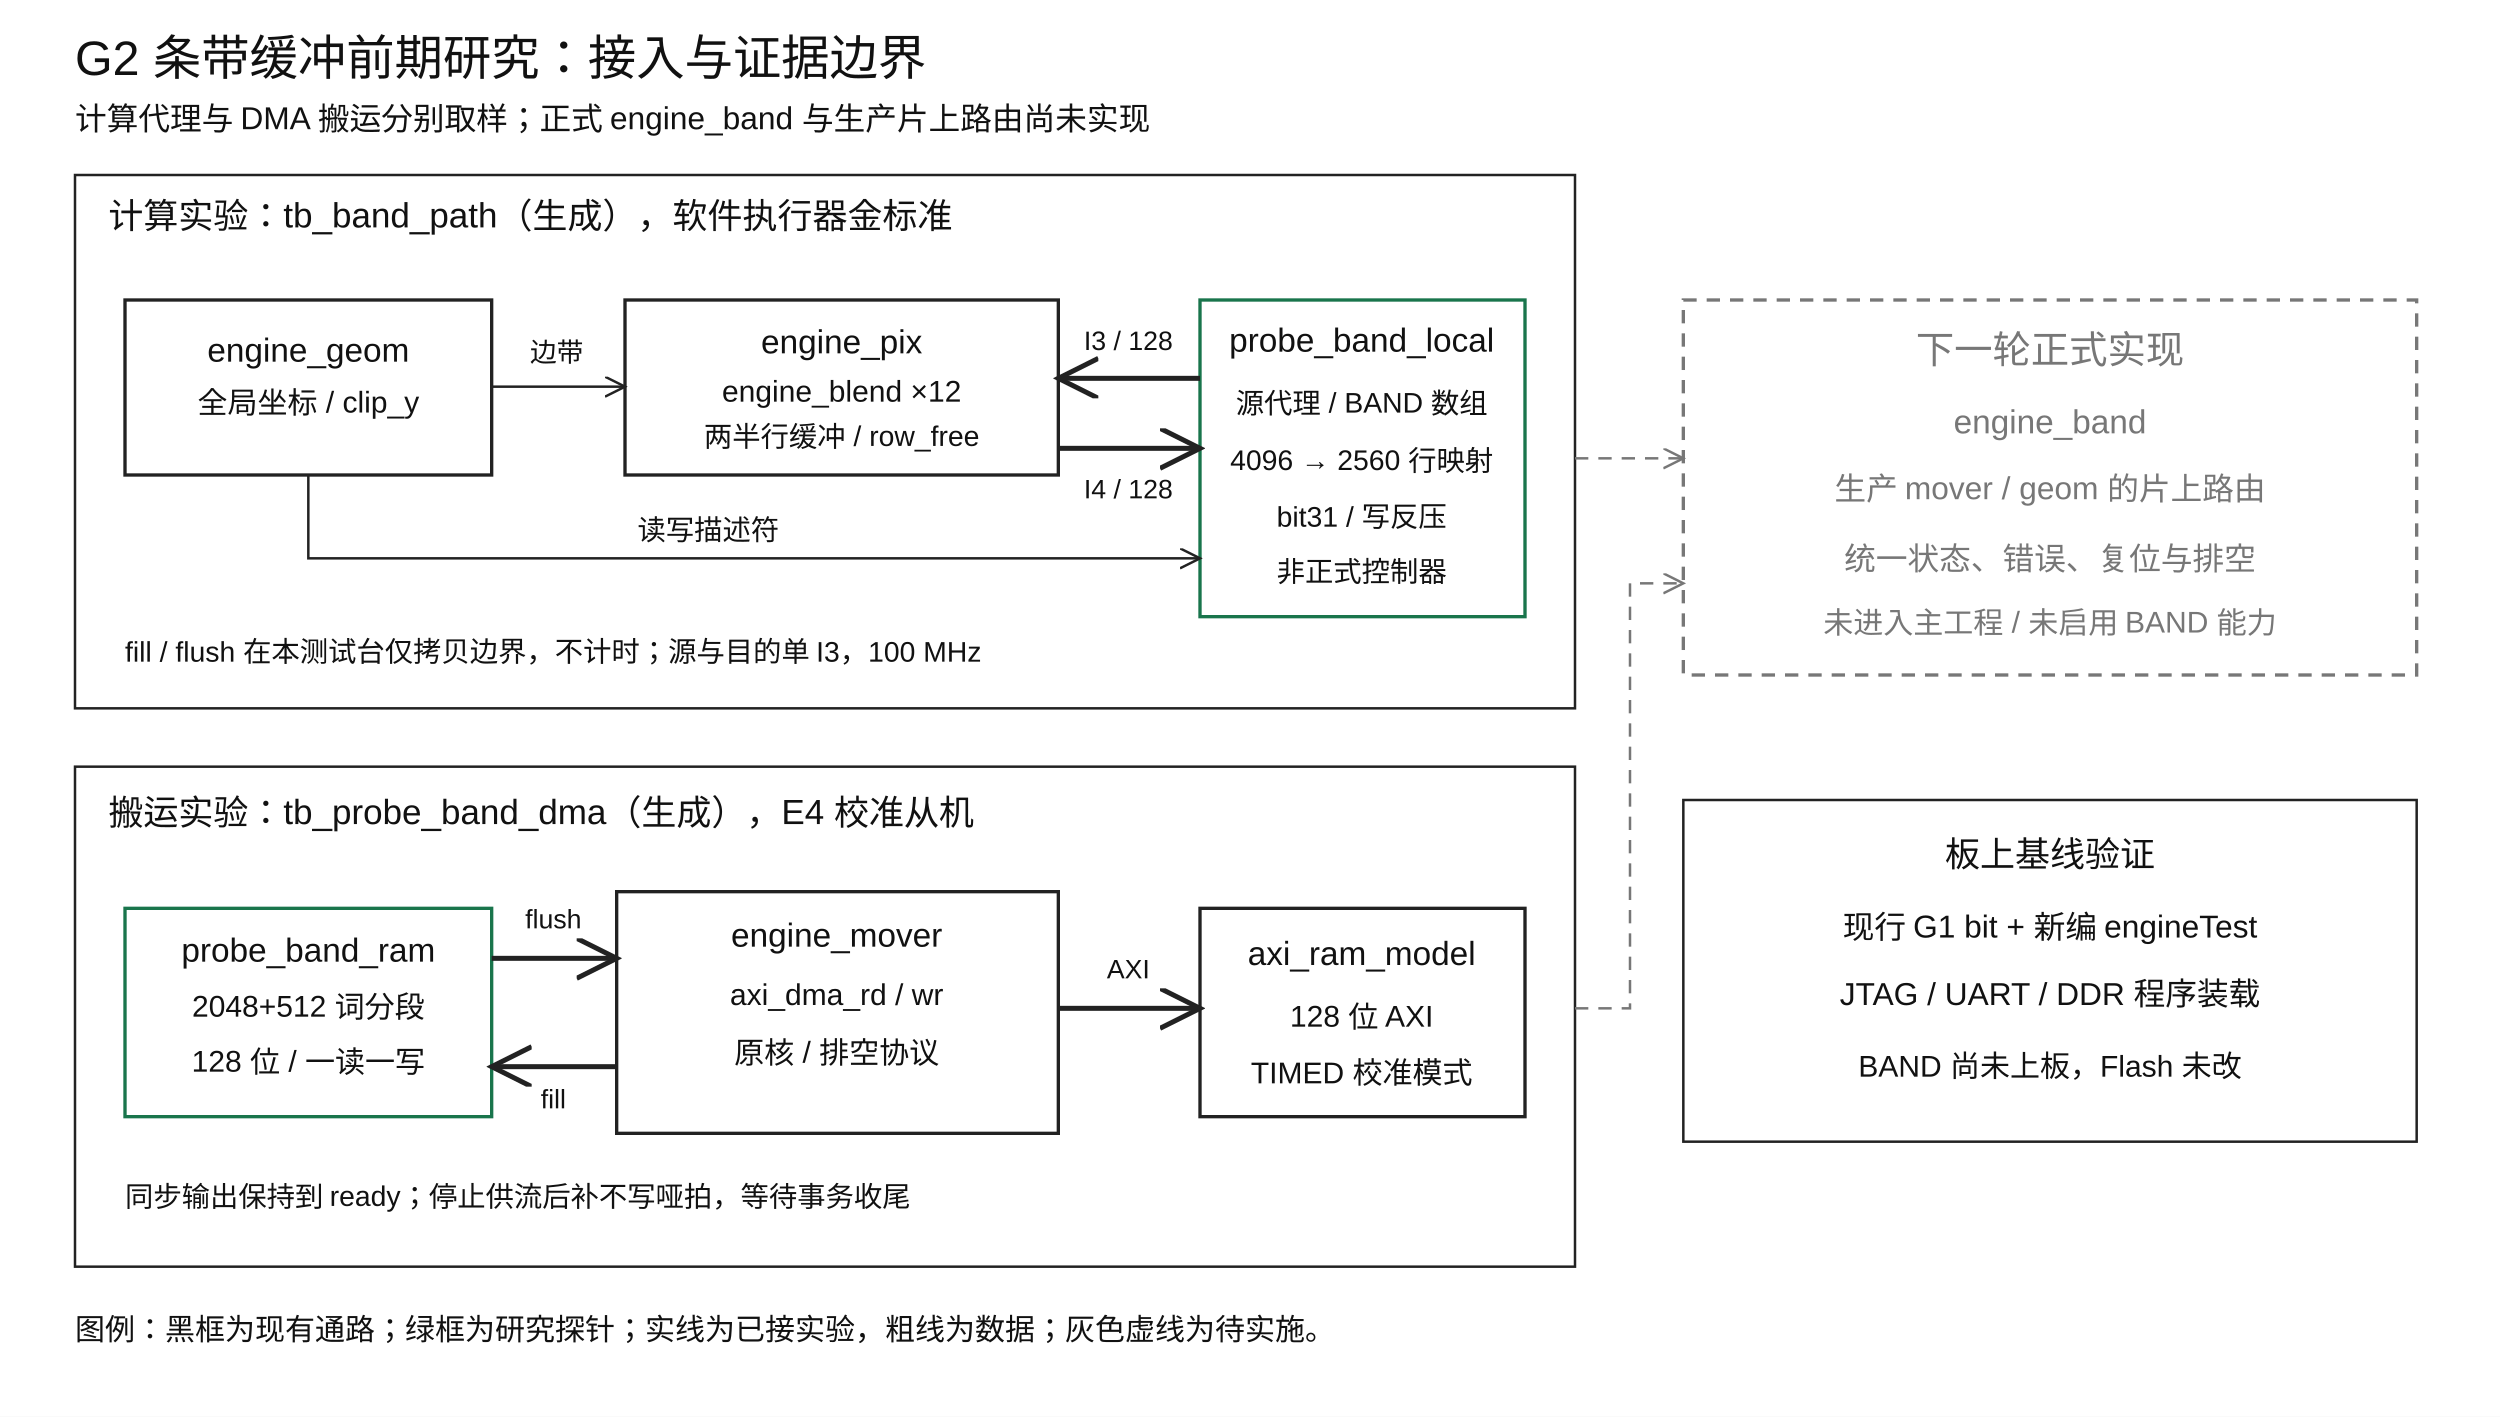
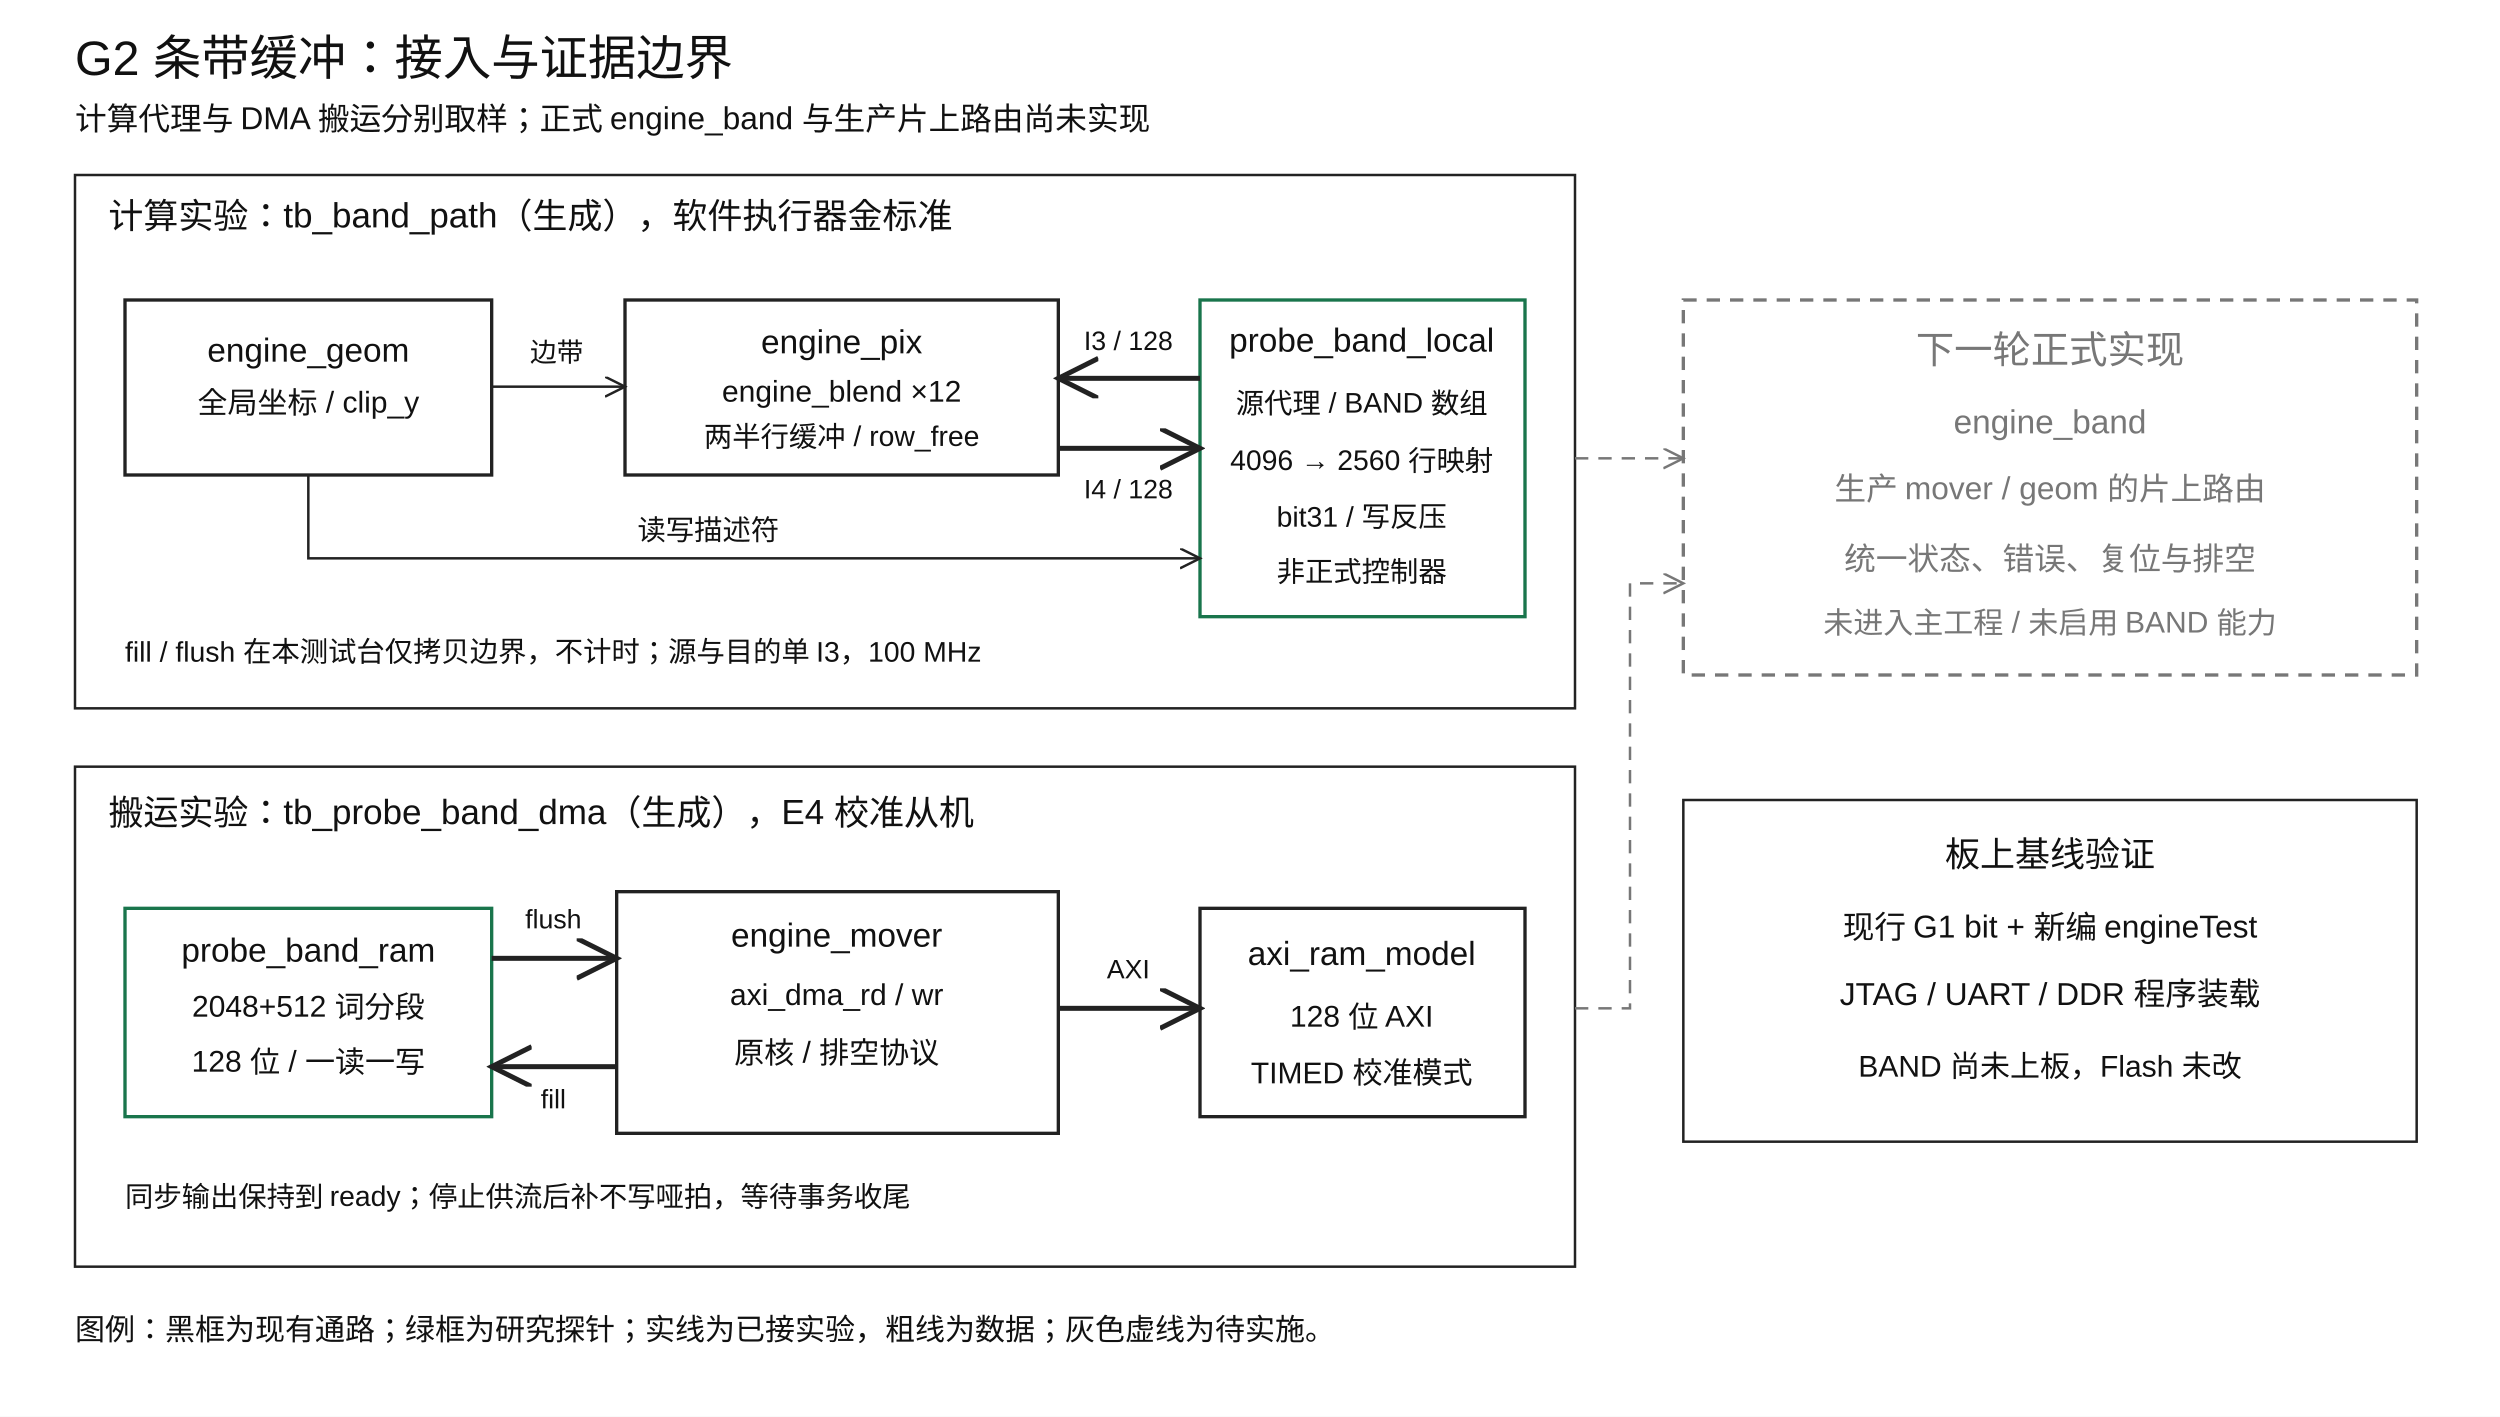
<svg xmlns="http://www.w3.org/2000/svg" width="1500" height="850" viewBox="0 0 1500 850">
  <defs>
    <marker id="arrow" markerWidth="9" markerHeight="9" refX="8" refY="4" orient="auto">
      <path d="M0,0 L8,4 L0,8" fill="none" stroke="#222" />
    </marker>
    <marker id="future" markerWidth="9" markerHeight="9" refX="8" refY="4" orient="auto">
      <path d="M0,0 L8,4 L0,8" fill="none" stroke="#777" />
    </marker>
  </defs>
  <rect width="1500" height="850" fill="white" />
  <g font-family="Microsoft YaHei,Arial,sans-serif" fill="#111">
-     <text x="45" y="45" font-size="29">G2 条带缓冲前期研究：接入与证据边界</text>
+     <text x="45" y="45" font-size="29">G2 条带缓冲：接入与证据边界</text>
    <text x="45" y="78" font-size="19">计算代理与 DMA 搬运分别取样；正式 engine_band 与生产片上路由尚未实现</text>
    <rect x="45" y="105" width="900" height="320" fill="none" stroke="#222" stroke-width="1.5" />
    <text x="65" y="137" font-size="21">计算实验：tb_band_path（生成），软件执行器金标准</text>
    <rect x="75" y="180" width="220" height="105" fill="none" stroke="#222" stroke-width="2" />
    <text x="185" y="217" text-anchor="middle" font-size="20">engine_geom</text>
    <text x="185" y="248" text-anchor="middle" font-size="18">全局坐标 / clip_y</text>
    <rect x="375" y="180" width="260" height="105" fill="none" stroke="#222" stroke-width="2" />
    <text x="505" y="212" text-anchor="middle" font-size="20">engine_pix</text>
    <text x="505" y="241" text-anchor="middle" font-size="18">engine_blend ×12</text>
    <text x="505" y="268" text-anchor="middle" font-size="17">两半行缓冲 / row_free</text>
    <rect x="720" y="180" width="195" height="190" fill="none" stroke="#19754c" stroke-width="2" />
    <text x="817" y="211" text-anchor="middle" font-size="20">probe_band_local</text>
    <text x="817" y="248" text-anchor="middle" font-size="17">源代理 / BAND 数组</text>
    <text x="817" y="282" text-anchor="middle" font-size="17">4096 → 2560 行映射</text>
    <text x="817" y="316" text-anchor="middle" font-size="17">bit31 / 写反压</text>
    <text x="817" y="349" text-anchor="middle" font-size="17">非正式控制器</text>
    <path d="M295 232 H375" fill="none" stroke="#222" stroke-width="1.5" marker-end="url(#arrow)" />
    <text x="334" y="217" text-anchor="middle" font-size="16">边带</text>
    <path d="M185 285 V335 H720" fill="none" stroke="#222" stroke-width="1.5" marker-end="url(#arrow)" />
    <text x="425" y="324" text-anchor="middle" font-size="17">读写描述符</text>
    <path d="M720 227 H635" fill="none" stroke="#222" stroke-width="3" marker-end="url(#arrow)" />
    <text x="677" y="210" text-anchor="middle" font-size="16">I3 / 128</text>
    <path d="M635 269 H720" fill="none" stroke="#222" stroke-width="3" marker-end="url(#arrow)" />
    <text x="677" y="299" text-anchor="middle" font-size="16">I4 / 128</text>
    <text x="75" y="397" font-size="17">fill / flush 在本测试台仅拷贝边界，不计时；源与目的单 I3，100 MHz</text>
    <rect x="45" y="460" width="900" height="300" fill="none" stroke="#222" stroke-width="1.5" />
    <text x="65" y="495" font-size="21">搬运实验：tb_probe_band_dma（生成），E4 校准从机</text>
    <rect x="75" y="545" width="220" height="125" fill="none" stroke="#19754c" stroke-width="2" />
    <text x="185" y="577" text-anchor="middle" font-size="20">probe_band_ram</text>
    <text x="185" y="610" text-anchor="middle" font-size="18">2048+512 词分段</text>
    <text x="185" y="643" text-anchor="middle" font-size="18">128 位 / 一读一写</text>
    <rect x="370" y="535" width="265" height="145" fill="none" stroke="#222" stroke-width="2" />
    <text x="502" y="568" text-anchor="middle" font-size="20">engine_mover</text>
    <text x="502" y="603" text-anchor="middle" font-size="18">axi_dma_rd / wr</text>
    <text x="502" y="638" text-anchor="middle" font-size="18">原核 / 排空协议</text>
    <rect x="720" y="545" width="195" height="125" fill="none" stroke="#222" stroke-width="2" />
    <text x="817" y="579" text-anchor="middle" font-size="20">axi_ram_model</text>
    <text x="817" y="616" text-anchor="middle" font-size="18">128 位 AXI</text>
    <text x="817" y="650" text-anchor="middle" font-size="18">TIMED 校准模式</text>
    <path d="M295 575 H370" fill="none" stroke="#222" stroke-width="3" marker-end="url(#arrow)" />
    <path d="M370 640 H295" fill="none" stroke="#222" stroke-width="3" marker-end="url(#arrow)" />
    <text x="332" y="557" text-anchor="middle" font-size="16">flush</text>
    <text x="332" y="665" text-anchor="middle" font-size="16">fill</text>
    <path d="M635 605 H720" fill="none" stroke="#222" stroke-width="3" marker-end="url(#arrow)" />
    <text x="677" y="587" text-anchor="middle" font-size="16">AXI</text>
    <text x="75" y="724" font-size="17">同步输出保持到 ready；停止供流后补不写哑拍，等待事务收尾</text>
    <rect x="1010" y="180" width="440" height="225" fill="none" stroke="#777" stroke-width="2" stroke-dasharray="8 6" />
    <text x="1230" y="218" text-anchor="middle" fill="#777" font-size="23">下一轮正式实现</text>
    <text x="1230" y="260" text-anchor="middle" fill="#777" font-size="20">engine_band</text>
    <text x="1230" y="300" text-anchor="middle" fill="#777" font-size="19">生产 mover / geom 的片上路由</text>
    <text x="1230" y="342" text-anchor="middle" fill="#777" font-size="19">统一状态、错误、复位与排空</text>
    <text x="1230" y="380" text-anchor="middle" fill="#777" font-size="18">未进入主工程 / 未启用 BAND 能力</text>
    <path d="M945 275 H1010" fill="none" stroke="#777" stroke-width="1.5" stroke-dasharray="8 6" marker-end="url(#future)" />
    <path d="M945 605 H978 V350 H1010" fill="none" stroke="#777" stroke-width="1.5" stroke-dasharray="8 6" marker-end="url(#future)" />
    <rect x="1010" y="480" width="440" height="205" fill="none" stroke="#222" stroke-width="1.5" />
    <text x="1230" y="520" text-anchor="middle" font-size="21">板上基线验证</text>
    <text x="1230" y="563" text-anchor="middle" font-size="19">现行 G1 bit + 新编 engineTest</text>
    <text x="1230" y="603" text-anchor="middle" font-size="19">JTAG / UART / DDR 程序装载</text>
    <text x="1230" y="646" text-anchor="middle" font-size="18">BAND 尚未上板，Flash 未改</text>
    <text x="45" y="804" font-size="18">图例：黑框为现有通路；绿框为研究探针；实线为已接实验，粗线为数据；灰色虚线为待实施。</text>
  </g>
</svg>
